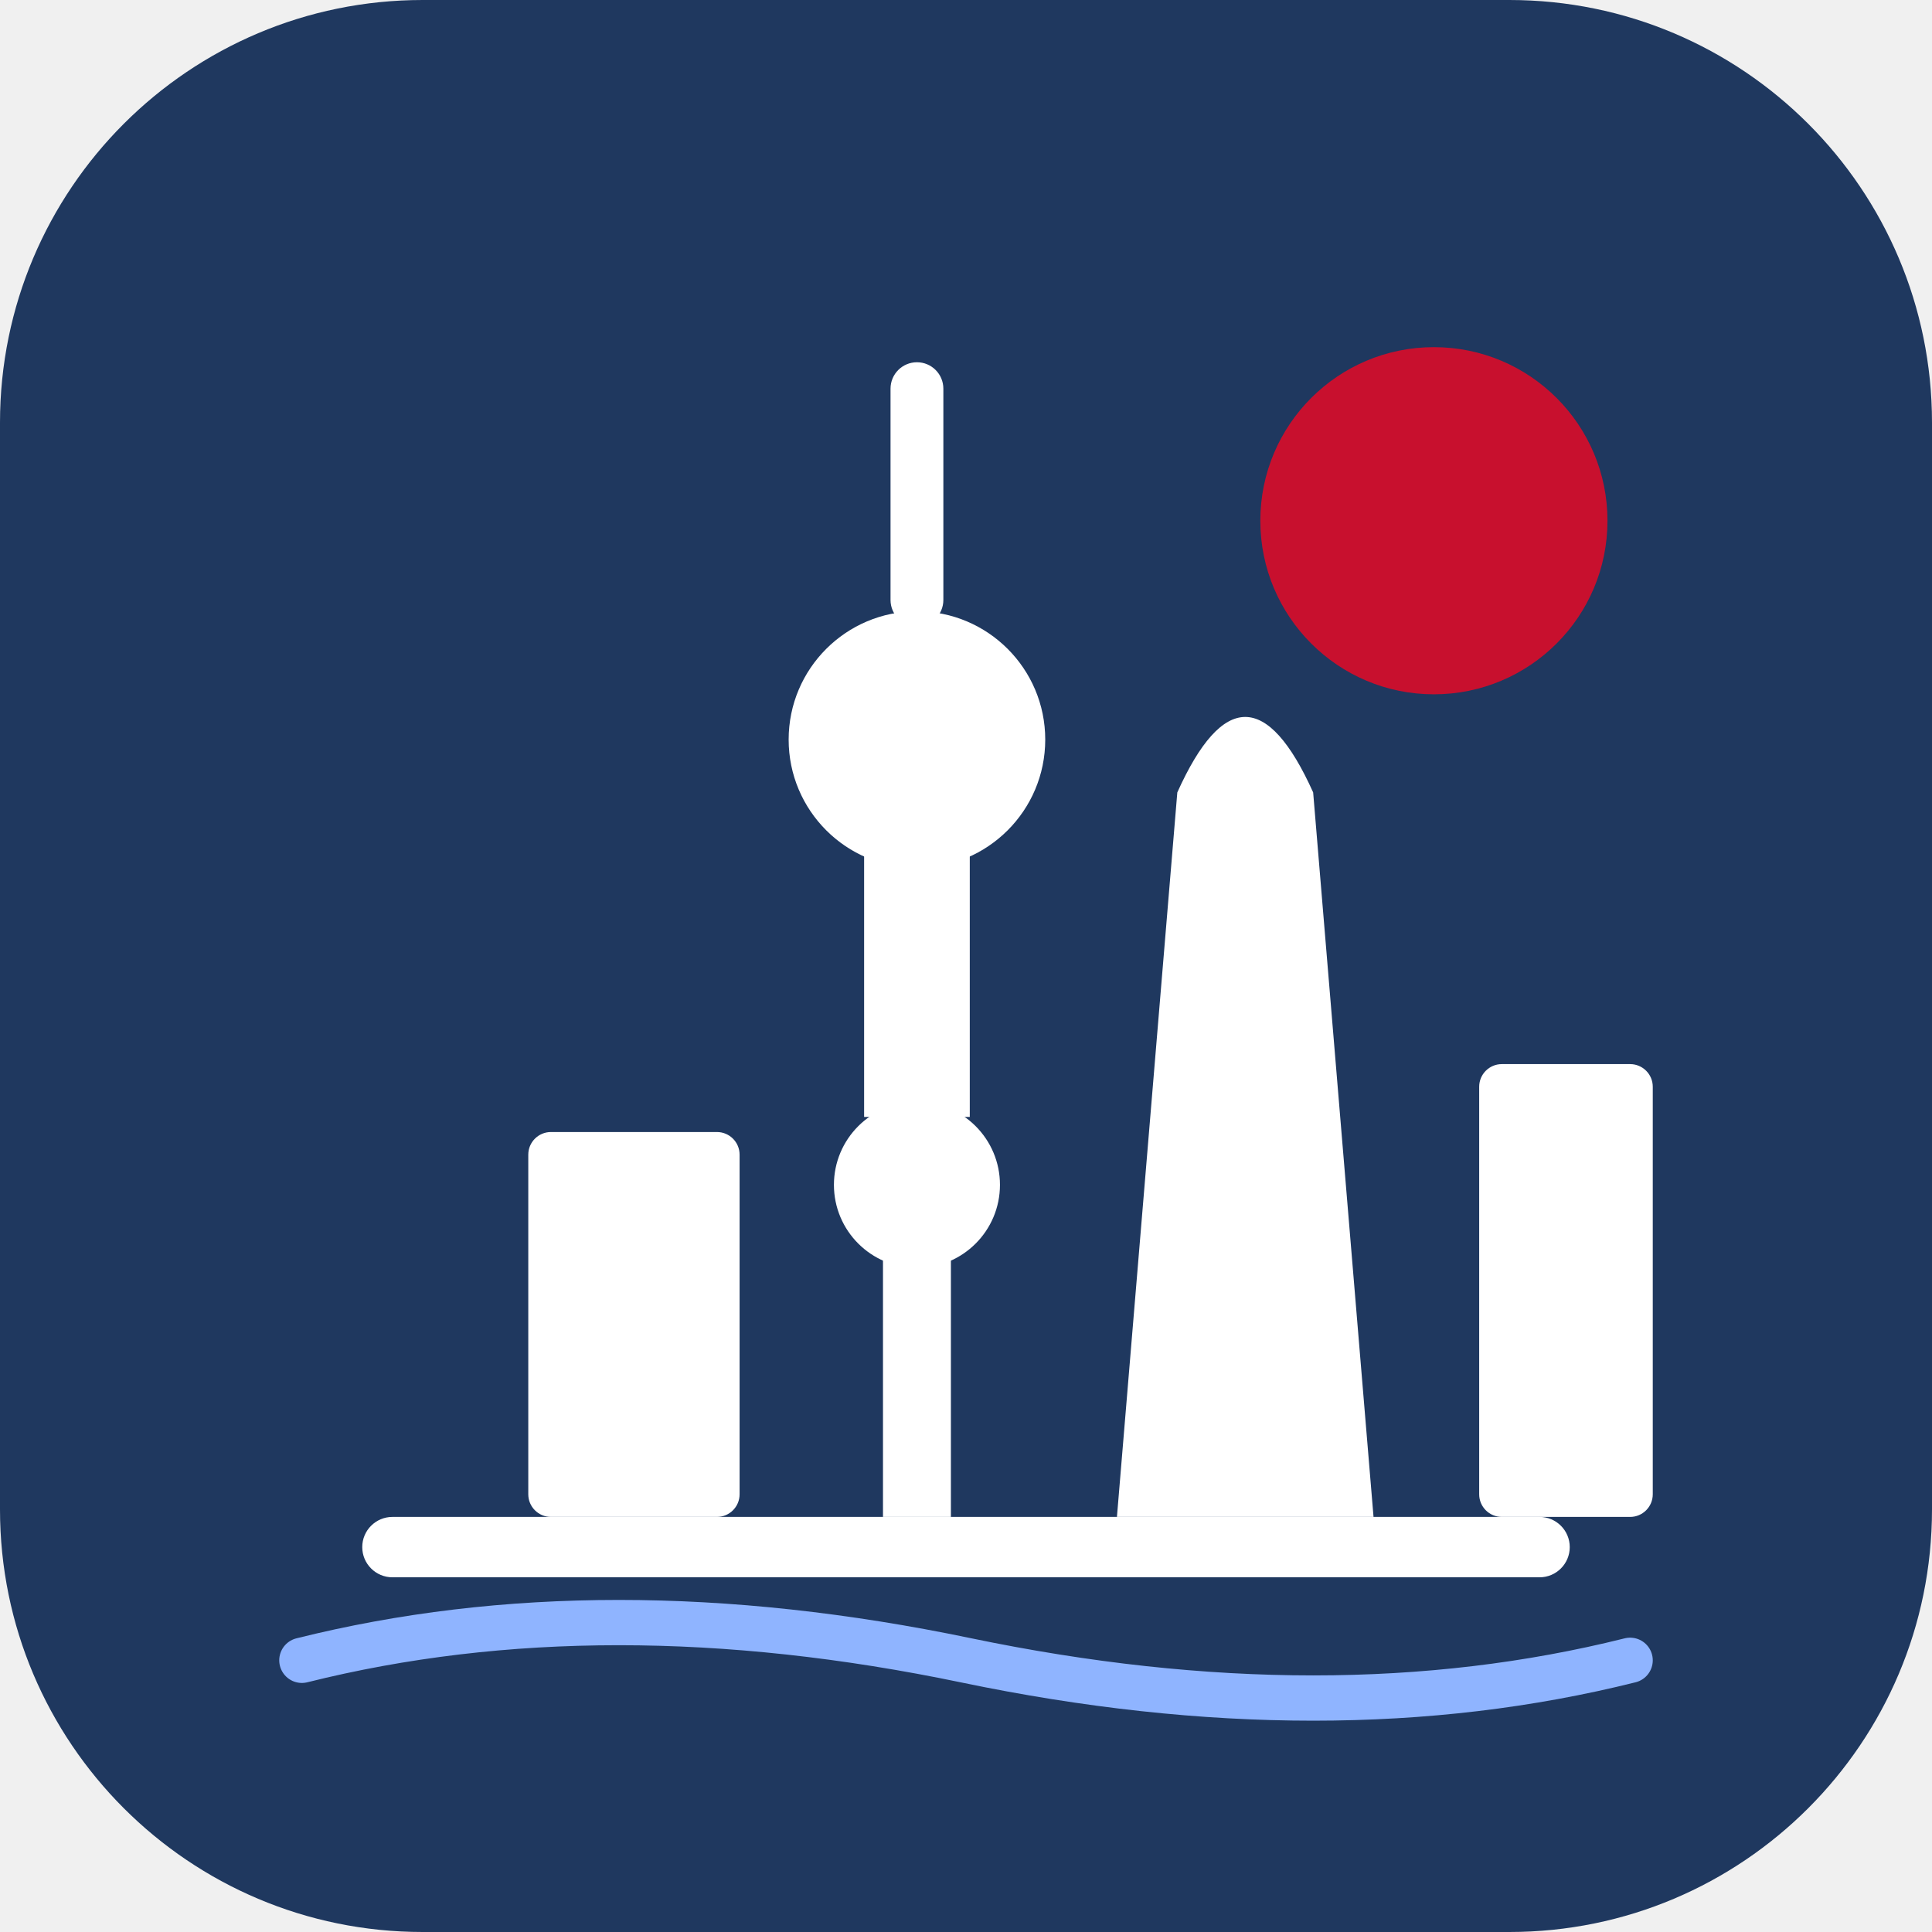
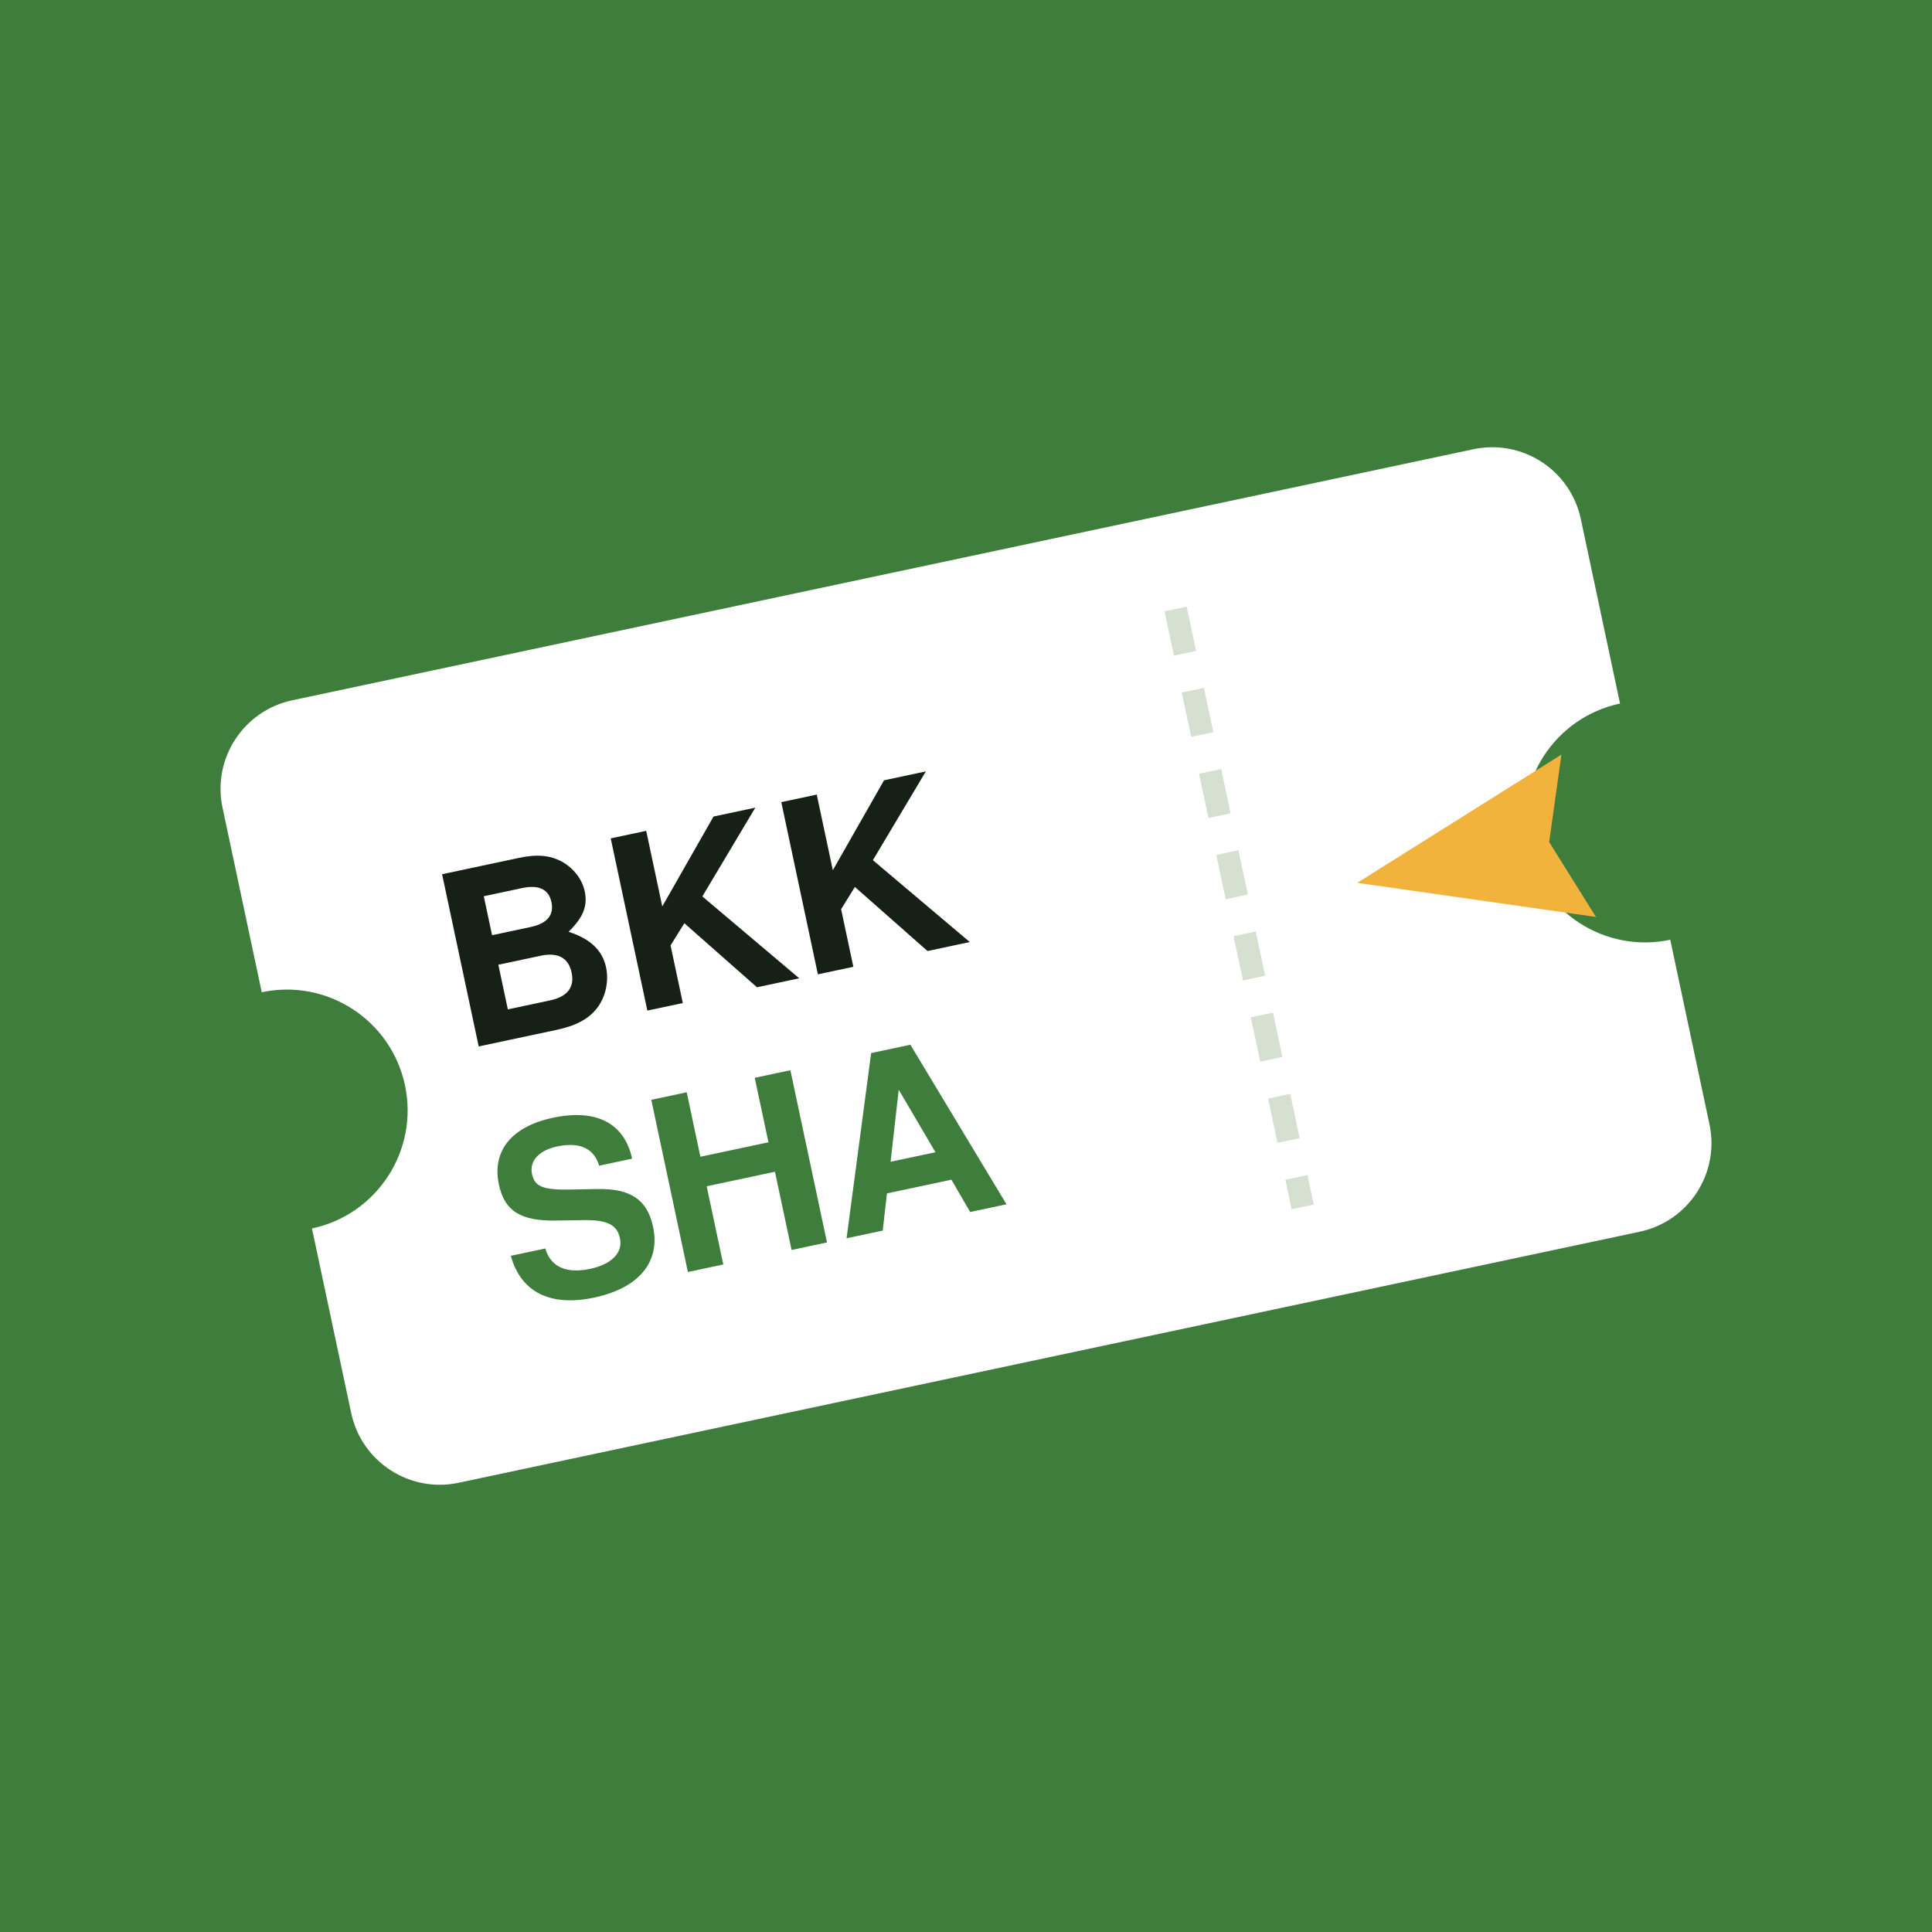
<svg xmlns="http://www.w3.org/2000/svg" viewBox="0 0 512 512">
-   <rect width="512" height="512" rx="112" fill="#1f385f" />
-   <circle cx="380" cy="138" r="46" fill="#c8102e" />
-   <g fill="#ffffff">
-     <rect x="236" y="96" width="14" height="70" rx="7" />
-     <circle cx="243" cy="196" r="34" />
-     <rect x="229" y="226" width="28" height="70" />
-     <circle cx="243" cy="314" r="22" />
-     <rect x="234" y="332" width="18" height="70" />
-     <path d="M296 402 L312 210 Q330 170 348 210 L364 402 Z" />
-     <rect x="140" y="300" width="56" height="102" rx="6" />
-     <rect x="392" y="282" width="46" height="120" rx="6" />
-     <rect x="96" y="402" width="320" height="16" rx="8" />
+   <rect width="512" height="512" fill="#3f7d3c" />
+   <g transform="rotate(-12 256 256)">
+     <path d="M96 150 h320 a24 24 0 0 1 24 24 v50 a32 32 0 0 0 0 64 v50 a24 24 0 0 1 -24 24 h-320 a24 24 0 0 1 -24 -24 v-50 a32 32 0 0 0 0 -64 v-50 a24 24 0 0 1 24 -24z" fill="#ffffff" />
+     <line x1="330" y1="175" x2="330" y2="337" stroke="#d5e0d1" stroke-width="6" stroke-dasharray="12 10" />
+     <text x="120" y="250" font-family="Helvetica, Arial, sans-serif" font-weight="800" font-size="64" fill="#172016">BKK</text>
+     <text x="120" y="320" font-family="Helvetica, Arial, sans-serif" font-weight="800" font-size="64" fill="#3f7d3c">SHA</text>
+     <path d="M362 256 l60 -22 l-8 22 l8 22z M375 256 h-14" fill="#f2b33d" />
  </g>
-   <path d="M80 440 Q160 420 256 440 T432 440" stroke="#8fb4ff" stroke-width="12" fill="none" stroke-linecap="round" />
</svg>
